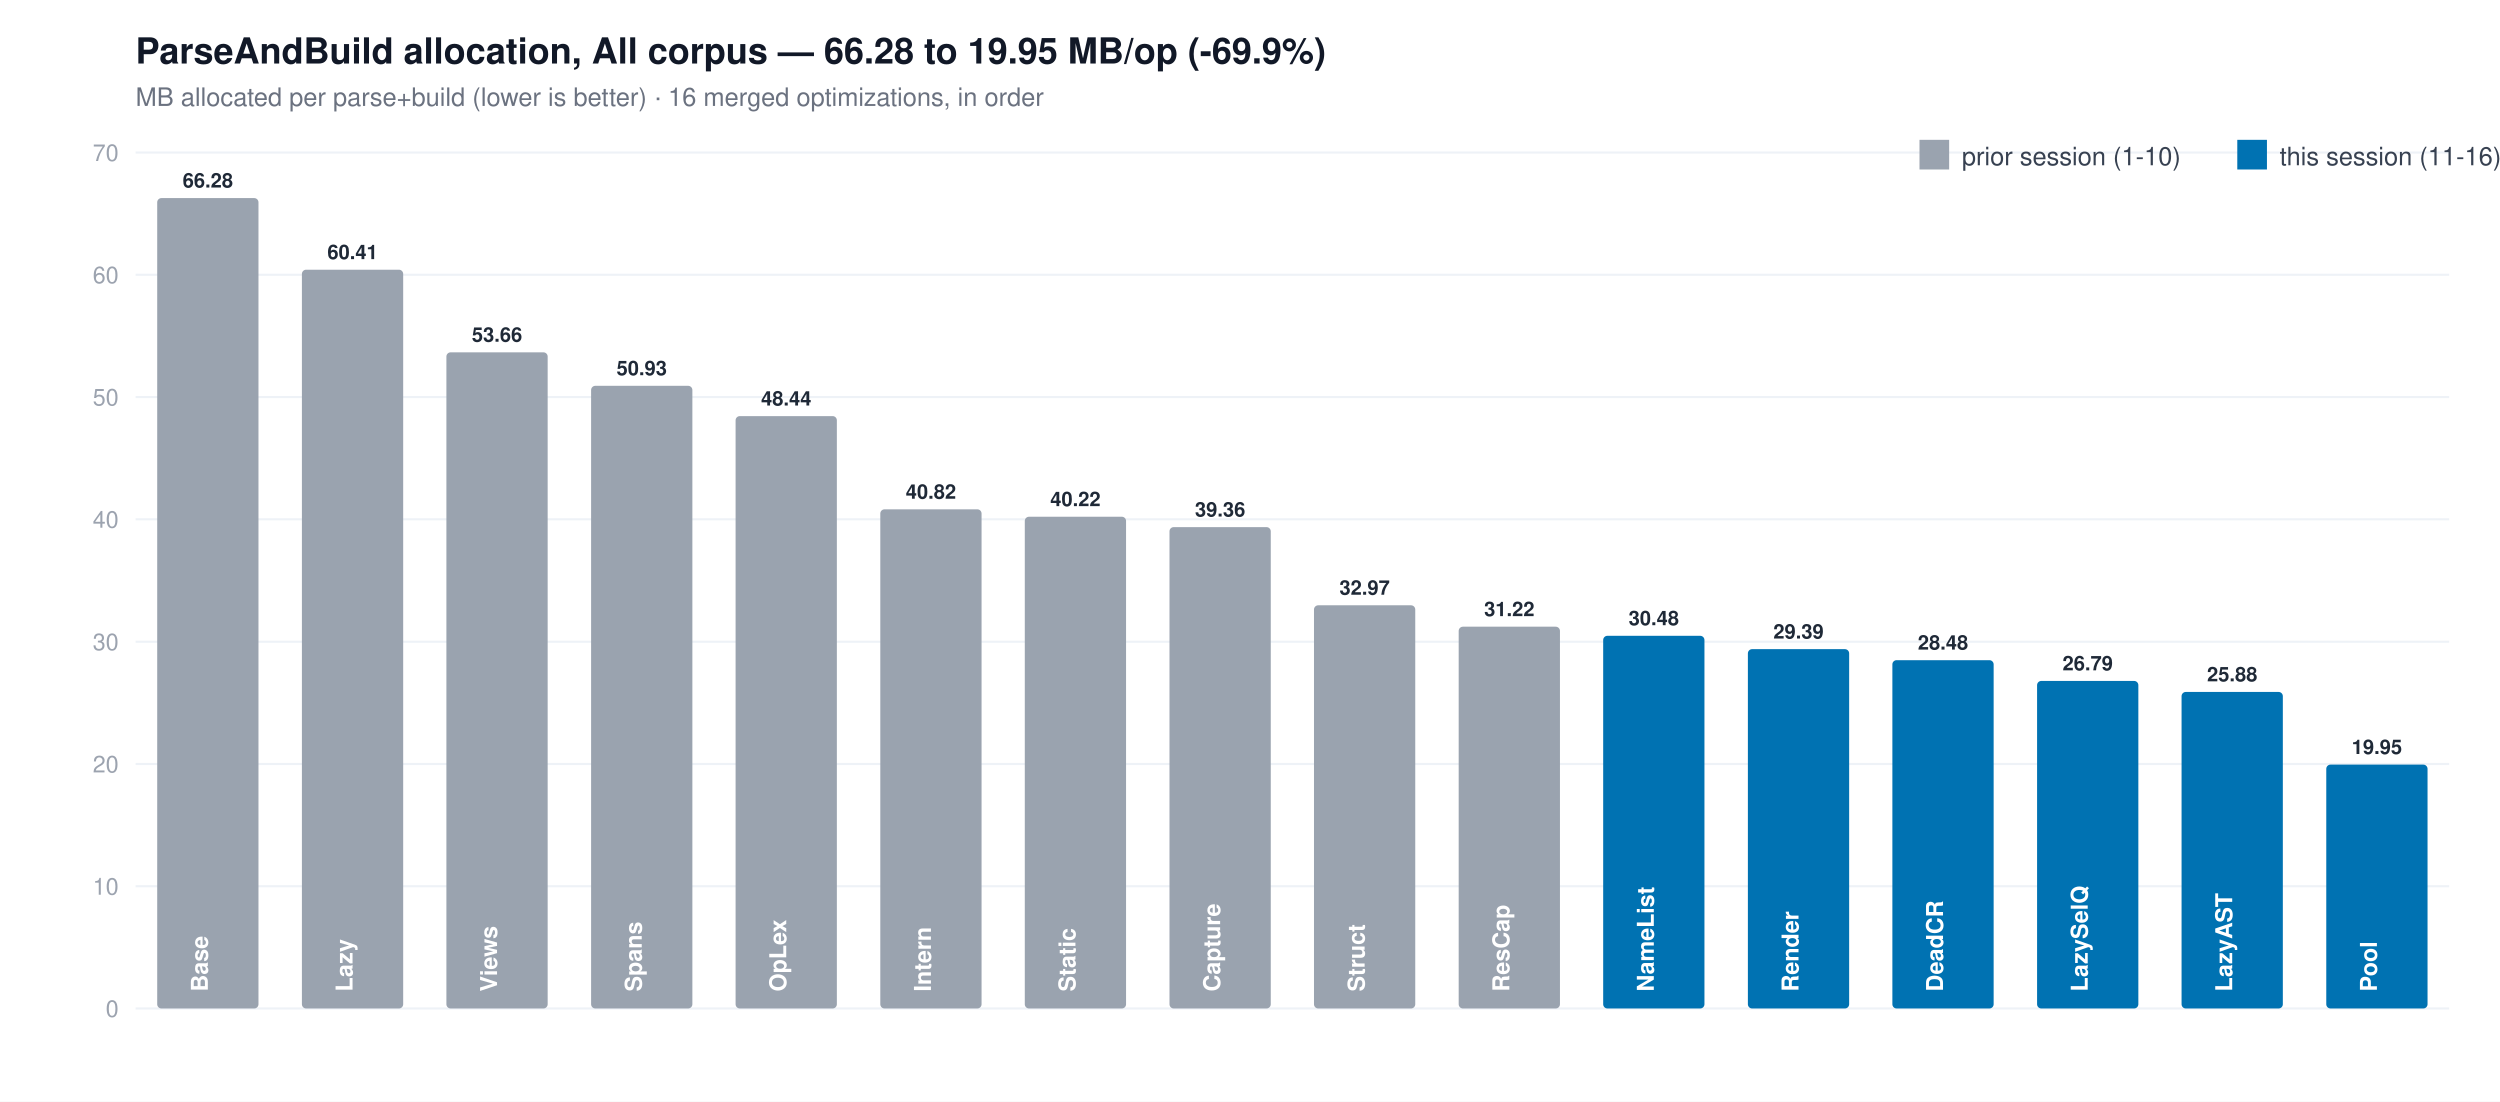
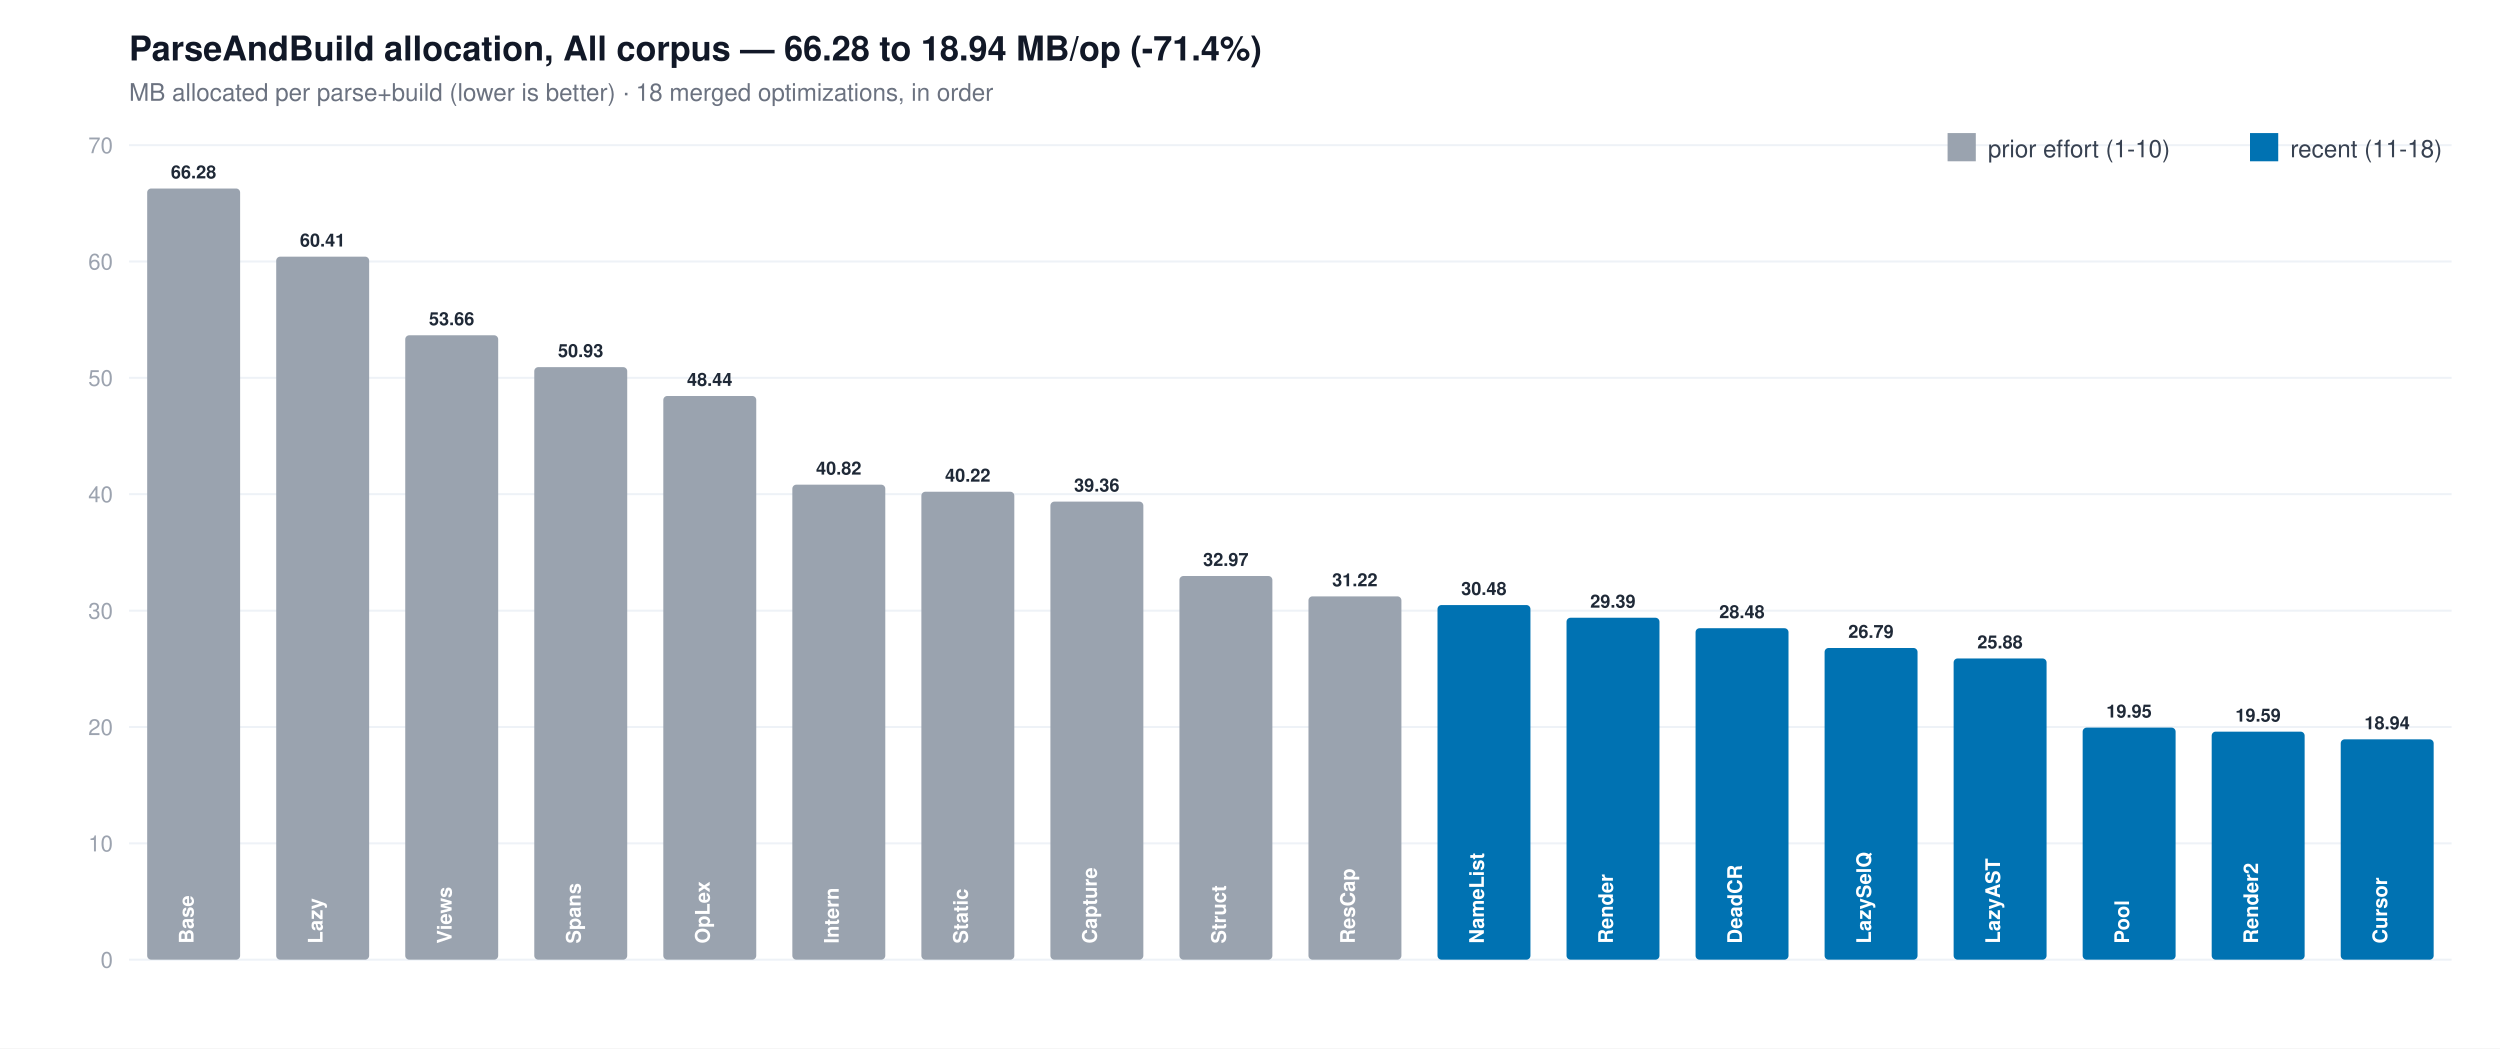
- <svg xmlns="http://www.w3.org/2000/svg" width="1180" height="520" viewBox="0 0 1180 520" font-family="Segoe UI,Helvetica,Arial,sans-serif">
-   <rect width="1180" height="520" fill="#ffffff" />
-   <text x="64" y="30" font-size="17" font-weight="700" fill="#111827">ParseAndBuild allocation, All corpus — 66.28 to 19.95 MB/op (-69.9%)</text>
-   <text x="64" y="50" font-size="12" fill="#6b7280">MB allocated per parse+build (lower is better) · 16 merged optimizations, in order</text>
-   <line x1="64" y1="476" x2="1156" y2="476" stroke="#eef2f7" />
+ <svg xmlns="http://www.w3.org/2000/svg" width="1240" height="520" viewBox="0 0 1240 520" font-family="Segoe UI,Helvetica,Arial,sans-serif">
+   <rect width="1240" height="520" fill="#ffffff" />
+   <text x="64" y="30" font-size="17" font-weight="700" fill="#111827">ParseAndBuild allocation, All corpus — 66.28 to 18.94 MB/op (-71.4%)</text>
+   <text x="64" y="50" font-size="12" fill="#6b7280">MB allocated per parse+build (lower is better) · 18 merged optimizations, in order</text>
+   <line x1="64" y1="476" x2="1216" y2="476" stroke="#eef2f7" />
  <text x="56" y="480" text-anchor="end" font-size="11" fill="#9ca3af">0</text>
-   <line x1="64" y1="418.3" x2="1156" y2="418.3" stroke="#eef2f7" />
+   <line x1="64" y1="418.3" x2="1216" y2="418.3" stroke="#eef2f7" />
  <text x="56" y="422.3" text-anchor="end" font-size="11" fill="#9ca3af">10</text>
-   <line x1="64" y1="360.6" x2="1156" y2="360.6" stroke="#eef2f7" />
+   <line x1="64" y1="360.6" x2="1216" y2="360.6" stroke="#eef2f7" />
  <text x="56" y="364.6" text-anchor="end" font-size="11" fill="#9ca3af">20</text>
-   <line x1="64" y1="302.9" x2="1156" y2="302.9" stroke="#eef2f7" />
+   <line x1="64" y1="302.9" x2="1216" y2="302.9" stroke="#eef2f7" />
  <text x="56" y="306.9" text-anchor="end" font-size="11" fill="#9ca3af">30</text>
-   <line x1="64" y1="245.1" x2="1156" y2="245.1" stroke="#eef2f7" />
+   <line x1="64" y1="245.1" x2="1216" y2="245.1" stroke="#eef2f7" />
  <text x="56" y="249.1" text-anchor="end" font-size="11" fill="#9ca3af">40</text>
-   <line x1="64" y1="187.4" x2="1156" y2="187.4" stroke="#eef2f7" />
+   <line x1="64" y1="187.4" x2="1216" y2="187.4" stroke="#eef2f7" />
  <text x="56" y="191.4" text-anchor="end" font-size="11" fill="#9ca3af">50</text>
-   <line x1="64" y1="129.7" x2="1156" y2="129.7" stroke="#eef2f7" />
+   <line x1="64" y1="129.7" x2="1216" y2="129.7" stroke="#eef2f7" />
  <text x="56" y="133.7" text-anchor="end" font-size="11" fill="#9ca3af">60</text>
-   <line x1="64" y1="72" x2="1156" y2="72" stroke="#eef2f7" />
+   <line x1="64" y1="72" x2="1216" y2="72" stroke="#eef2f7" />
  <text x="56" y="76" text-anchor="end" font-size="11" fill="#9ca3af">70</text>
-   <rect x="74.2" y="93.5" width="47.8" height="382.5" rx="2" fill="#9AA3AF" />
-   <text x="98.1" y="468" transform="rotate(-90 98.1 468)" font-size="11" font-weight="600" fill="#ffffff">Base</text>
-   <text x="98.1" y="88.5" text-anchor="middle" font-size="9.5" font-weight="600" fill="#1f2937">66.28</text>
-   <rect x="142.5" y="127.3" width="47.8" height="348.7" rx="2" fill="#9AA3AF" />
-   <text x="166.4" y="468" transform="rotate(-90 166.4 468)" font-size="11" font-weight="600" fill="#ffffff">Lazy</text>
-   <text x="166.4" y="122.3" text-anchor="middle" font-size="9.5" font-weight="600" fill="#1f2937">60.41</text>
-   <rect x="210.7" y="166.3" width="47.8" height="309.7" rx="2" fill="#9AA3AF" />
-   <text x="234.6" y="468" transform="rotate(-90 234.6 468)" font-size="11" font-weight="600" fill="#ffffff">Views</text>
-   <text x="234.6" y="161.3" text-anchor="middle" font-size="9.5" font-weight="600" fill="#1f2937">53.66</text>
-   <rect x="279" y="182.1" width="47.8" height="293.9" rx="2" fill="#9AA3AF" />
-   <text x="302.9" y="468" transform="rotate(-90 302.9 468)" font-size="11" font-weight="600" fill="#ffffff">Spans</text>
-   <text x="302.9" y="177.1" text-anchor="middle" font-size="9.5" font-weight="600" fill="#1f2937">50.93</text>
-   <rect x="347.2" y="196.4" width="47.8" height="279.6" rx="2" fill="#9AA3AF" />
-   <text x="371.1" y="468" transform="rotate(-90 371.1 468)" font-size="11" font-weight="600" fill="#ffffff">OpLex</text>
-   <text x="371.1" y="191.4" text-anchor="middle" font-size="9.5" font-weight="600" fill="#1f2937">48.44</text>
-   <rect x="415.5" y="240.4" width="47.8" height="235.6" rx="2" fill="#9AA3AF" />
-   <text x="439.4" y="468" transform="rotate(-90 439.4 468)" font-size="11" font-weight="600" fill="#ffffff">Intern</text>
-   <text x="439.4" y="235.4" text-anchor="middle" font-size="9.5" font-weight="600" fill="#1f2937">40.82</text>
-   <rect x="483.7" y="243.9" width="47.8" height="232.1" rx="2" fill="#9AA3AF" />
-   <text x="507.6" y="468" transform="rotate(-90 507.6 468)" font-size="11" font-weight="600" fill="#ffffff">Static</text>
-   <text x="507.6" y="238.9" text-anchor="middle" font-size="9.5" font-weight="600" fill="#1f2937">40.22</text>
-   <rect x="552" y="248.8" width="47.8" height="227.2" rx="2" fill="#9AA3AF" />
-   <text x="575.9" y="468" transform="rotate(-90 575.9 468)" font-size="11" font-weight="600" fill="#ffffff">Capture</text>
-   <text x="575.9" y="243.8" text-anchor="middle" font-size="9.5" font-weight="600" fill="#1f2937">39.36</text>
-   <rect x="620.2" y="285.7" width="47.8" height="190.3" rx="2" fill="#9AA3AF" />
-   <text x="644.1" y="468" transform="rotate(-90 644.1 468)" font-size="11" font-weight="600" fill="#ffffff">Struct</text>
-   <text x="644.1" y="280.7" text-anchor="middle" font-size="9.5" font-weight="600" fill="#1f2937">32.97</text>
-   <rect x="688.5" y="295.8" width="47.8" height="180.2" rx="2" fill="#9AA3AF" />
-   <text x="712.4" y="468" transform="rotate(-90 712.4 468)" font-size="11" font-weight="600" fill="#ffffff">ResCap</text>
-   <text x="712.4" y="290.8" text-anchor="middle" font-size="9.5" font-weight="600" fill="#1f2937">31.22</text>
-   <rect x="756.7" y="300.1" width="47.8" height="175.9" rx="2" fill="#0072B2" />
-   <text x="780.6" y="468" transform="rotate(-90 780.6 468)" font-size="11" font-weight="600" fill="#ffffff">NameList</text>
-   <text x="780.6" y="295.1" text-anchor="middle" font-size="9.5" font-weight="600" fill="#1f2937">30.48</text>
-   <rect x="825" y="306.4" width="47.8" height="169.6" rx="2" fill="#0072B2" />
-   <text x="848.9" y="468" transform="rotate(-90 848.9 468)" font-size="11" font-weight="600" fill="#ffffff">Render</text>
-   <text x="848.9" y="301.4" text-anchor="middle" font-size="9.5" font-weight="600" fill="#1f2937">29.39</text>
-   <rect x="893.2" y="311.6" width="47.8" height="164.4" rx="2" fill="#0072B2" />
-   <text x="917.1" y="468" transform="rotate(-90 917.1 468)" font-size="11" font-weight="600" fill="#ffffff">DeadCR</text>
-   <text x="917.1" y="306.6" text-anchor="middle" font-size="9.5" font-weight="600" fill="#1f2937">28.48</text>
-   <rect x="961.5" y="321.4" width="47.8" height="154.6" rx="2" fill="#0072B2" />
-   <text x="985.4" y="468" transform="rotate(-90 985.4 468)" font-size="11" font-weight="600" fill="#ffffff">LazySelQ</text>
-   <text x="985.4" y="316.4" text-anchor="middle" font-size="9.5" font-weight="600" fill="#1f2937">26.79</text>
-   <rect x="1029.7" y="326.6" width="47.8" height="149.4" rx="2" fill="#0072B2" />
-   <text x="1053.6" y="468" transform="rotate(-90 1053.6 468)" font-size="11" font-weight="600" fill="#ffffff">LazyAST</text>
-   <text x="1053.6" y="321.6" text-anchor="middle" font-size="9.5" font-weight="600" fill="#1f2937">25.88</text>
-   <rect x="1098" y="360.9" width="47.8" height="115.1" rx="2" fill="#0072B2" />
-   <text x="1121.9" y="468" transform="rotate(-90 1121.9 468)" font-size="11" font-weight="600" fill="#ffffff">Pool</text>
-   <text x="1121.9" y="355.9" text-anchor="middle" font-size="9.5" font-weight="600" fill="#1f2937">19.95</text>
-   <rect x="906" y="66" width="14" height="14" fill="#9AA3AF" />
-   <text x="926" y="78" font-size="12" fill="#374151">prior session (1-10)</text>
-   <rect x="1056" y="66" width="14" height="14" fill="#0072B2" />
-   <text x="1076" y="78" font-size="12" fill="#374151">this session (11-16)</text>
+   <rect x="73" y="93.5" width="46.1" height="382.5" rx="2" fill="#9AA3AF" />
+   <text x="96" y="468" transform="rotate(-90 96 468)" font-size="10" font-weight="600" fill="#ffffff">Base</text>
+   <text x="96" y="88.5" text-anchor="middle" font-size="9" font-weight="600" fill="#1f2937">66.28</text>
+   <rect x="137" y="127.3" width="46.1" height="348.7" rx="2" fill="#9AA3AF" />
+   <text x="160" y="468" transform="rotate(-90 160 468)" font-size="10" font-weight="600" fill="#ffffff">Lazy</text>
+   <text x="160" y="122.3" text-anchor="middle" font-size="9" font-weight="600" fill="#1f2937">60.41</text>
+   <rect x="201" y="166.3" width="46.1" height="309.7" rx="2" fill="#9AA3AF" />
+   <text x="224" y="468" transform="rotate(-90 224 468)" font-size="10" font-weight="600" fill="#ffffff">Views</text>
+   <text x="224" y="161.3" text-anchor="middle" font-size="9" font-weight="600" fill="#1f2937">53.66</text>
+   <rect x="265" y="182.1" width="46.1" height="293.9" rx="2" fill="#9AA3AF" />
+   <text x="288" y="468" transform="rotate(-90 288 468)" font-size="10" font-weight="600" fill="#ffffff">Spans</text>
+   <text x="288" y="177.1" text-anchor="middle" font-size="9" font-weight="600" fill="#1f2937">50.93</text>
+   <rect x="329" y="196.4" width="46.1" height="279.6" rx="2" fill="#9AA3AF" />
+   <text x="352" y="468" transform="rotate(-90 352 468)" font-size="10" font-weight="600" fill="#ffffff">OpLex</text>
+   <text x="352" y="191.4" text-anchor="middle" font-size="9" font-weight="600" fill="#1f2937">48.44</text>
+   <rect x="393" y="240.4" width="46.1" height="235.6" rx="2" fill="#9AA3AF" />
+   <text x="416" y="468" transform="rotate(-90 416 468)" font-size="10" font-weight="600" fill="#ffffff">Intern</text>
+   <text x="416" y="235.4" text-anchor="middle" font-size="9" font-weight="600" fill="#1f2937">40.82</text>
+   <rect x="457" y="243.9" width="46.1" height="232.1" rx="2" fill="#9AA3AF" />
+   <text x="480" y="468" transform="rotate(-90 480 468)" font-size="10" font-weight="600" fill="#ffffff">Static</text>
+   <text x="480" y="238.9" text-anchor="middle" font-size="9" font-weight="600" fill="#1f2937">40.22</text>
+   <rect x="521" y="248.8" width="46.1" height="227.2" rx="2" fill="#9AA3AF" />
+   <text x="544" y="468" transform="rotate(-90 544 468)" font-size="10" font-weight="600" fill="#ffffff">Capture</text>
+   <text x="544" y="243.8" text-anchor="middle" font-size="9" font-weight="600" fill="#1f2937">39.36</text>
+   <rect x="585" y="285.7" width="46.1" height="190.3" rx="2" fill="#9AA3AF" />
+   <text x="608" y="468" transform="rotate(-90 608 468)" font-size="10" font-weight="600" fill="#ffffff">Struct</text>
+   <text x="608" y="280.7" text-anchor="middle" font-size="9" font-weight="600" fill="#1f2937">32.97</text>
+   <rect x="649" y="295.8" width="46.1" height="180.2" rx="2" fill="#9AA3AF" />
+   <text x="672" y="468" transform="rotate(-90 672 468)" font-size="10" font-weight="600" fill="#ffffff">ResCap</text>
+   <text x="672" y="290.8" text-anchor="middle" font-size="9" font-weight="600" fill="#1f2937">31.22</text>
+   <rect x="713" y="300.1" width="46.1" height="175.9" rx="2" fill="#0072B2" />
+   <text x="736" y="468" transform="rotate(-90 736 468)" font-size="10" font-weight="600" fill="#ffffff">NameList</text>
+   <text x="736" y="295.1" text-anchor="middle" font-size="9" font-weight="600" fill="#1f2937">30.48</text>
+   <rect x="777" y="306.4" width="46.1" height="169.6" rx="2" fill="#0072B2" />
+   <text x="800" y="468" transform="rotate(-90 800 468)" font-size="10" font-weight="600" fill="#ffffff">Render</text>
+   <text x="800" y="301.4" text-anchor="middle" font-size="9" font-weight="600" fill="#1f2937">29.39</text>
+   <rect x="841" y="311.6" width="46.1" height="164.4" rx="2" fill="#0072B2" />
+   <text x="864" y="468" transform="rotate(-90 864 468)" font-size="10" font-weight="600" fill="#ffffff">DeadCR</text>
+   <text x="864" y="306.6" text-anchor="middle" font-size="9" font-weight="600" fill="#1f2937">28.48</text>
+   <rect x="905" y="321.4" width="46.1" height="154.6" rx="2" fill="#0072B2" />
+   <text x="928" y="468" transform="rotate(-90 928 468)" font-size="10" font-weight="600" fill="#ffffff">LazySelQ</text>
+   <text x="928" y="316.4" text-anchor="middle" font-size="9" font-weight="600" fill="#1f2937">26.79</text>
+   <rect x="969" y="326.6" width="46.1" height="149.4" rx="2" fill="#0072B2" />
+   <text x="992" y="468" transform="rotate(-90 992 468)" font-size="10" font-weight="600" fill="#ffffff">LazyAST</text>
+   <text x="992" y="321.6" text-anchor="middle" font-size="9" font-weight="600" fill="#1f2937">25.88</text>
+   <rect x="1033" y="360.9" width="46.1" height="115.1" rx="2" fill="#0072B2" />
+   <text x="1056" y="468" transform="rotate(-90 1056 468)" font-size="10" font-weight="600" fill="#ffffff">Pool</text>
+   <text x="1056" y="355.9" text-anchor="middle" font-size="9" font-weight="600" fill="#1f2937">19.95</text>
+   <rect x="1097" y="362.9" width="46.1" height="113.1" rx="2" fill="#0072B2" />
+   <text x="1120" y="468" transform="rotate(-90 1120 468)" font-size="10" font-weight="600" fill="#ffffff">Render2</text>
+   <text x="1120" y="357.9" text-anchor="middle" font-size="9" font-weight="600" fill="#1f2937">19.59</text>
+   <rect x="1161" y="366.7" width="46.1" height="109.3" rx="2" fill="#0072B2" />
+   <text x="1184" y="468" transform="rotate(-90 1184 468)" font-size="10" font-weight="600" fill="#ffffff">Cursor</text>
+   <text x="1184" y="361.7" text-anchor="middle" font-size="9" font-weight="600" fill="#1f2937">18.94</text>
+   <rect x="966" y="66" width="14" height="14" fill="#9AA3AF" />
+   <text x="986" y="78" font-size="12" fill="#374151">prior effort (1-10)</text>
+   <rect x="1116" y="66" width="14" height="14" fill="#0072B2" />
+   <text x="1136" y="78" font-size="12" fill="#374151">recent (11-18)</text>
</svg>
